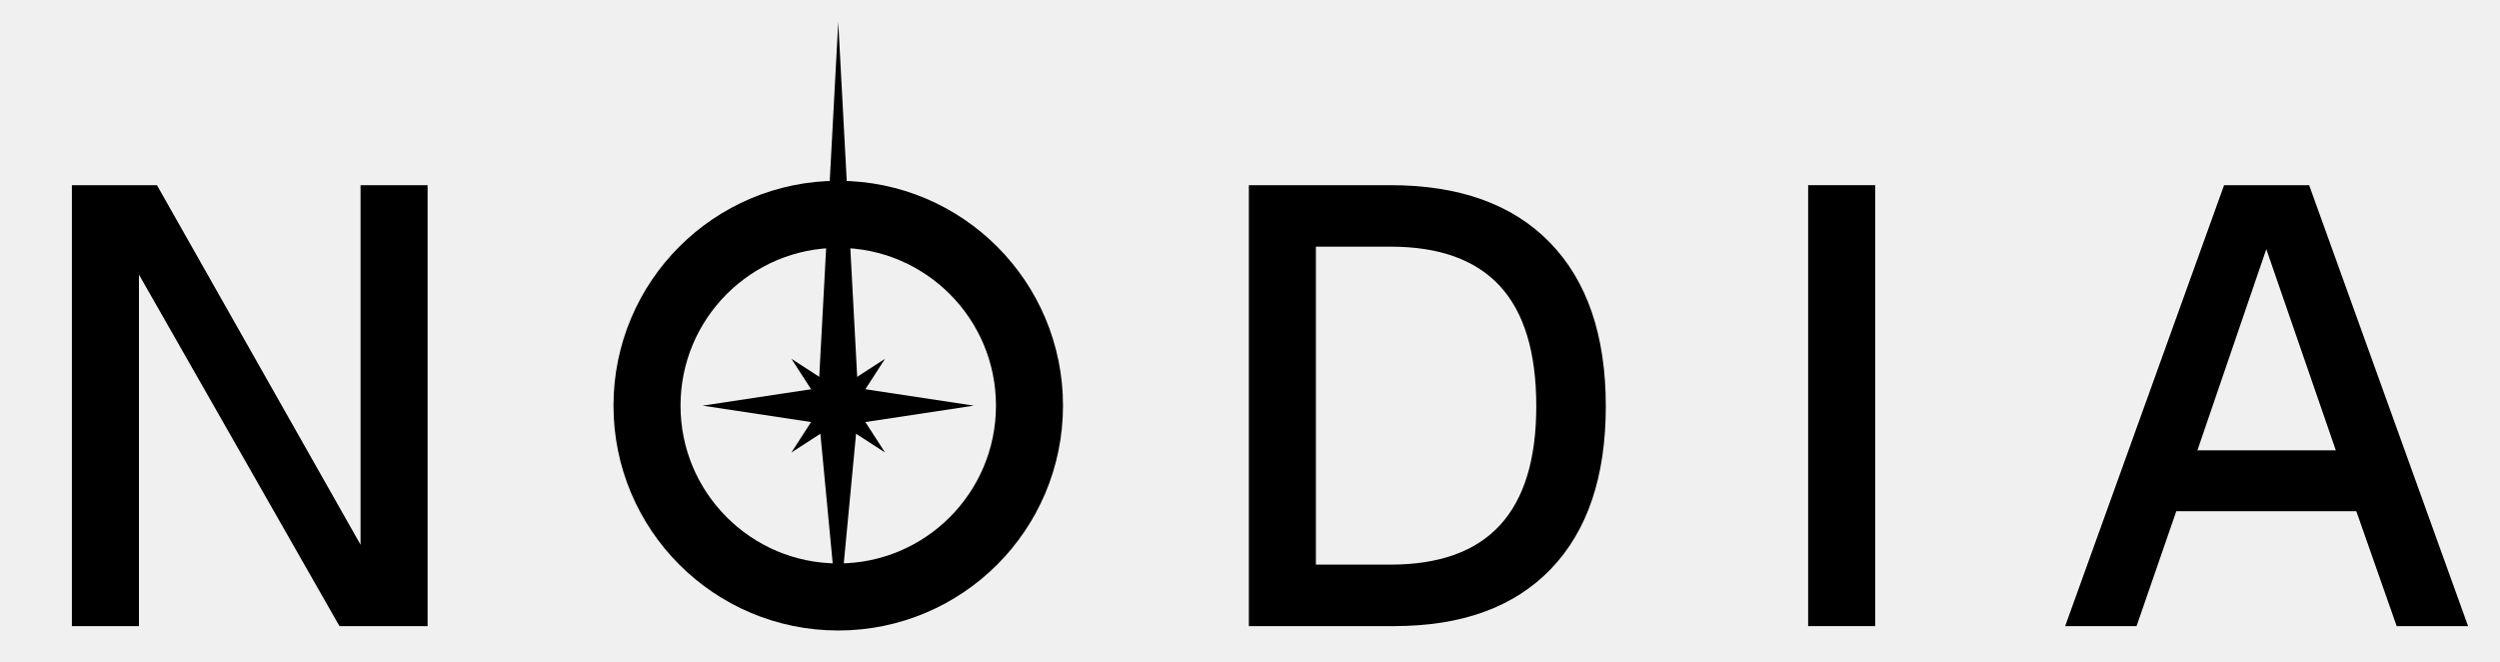
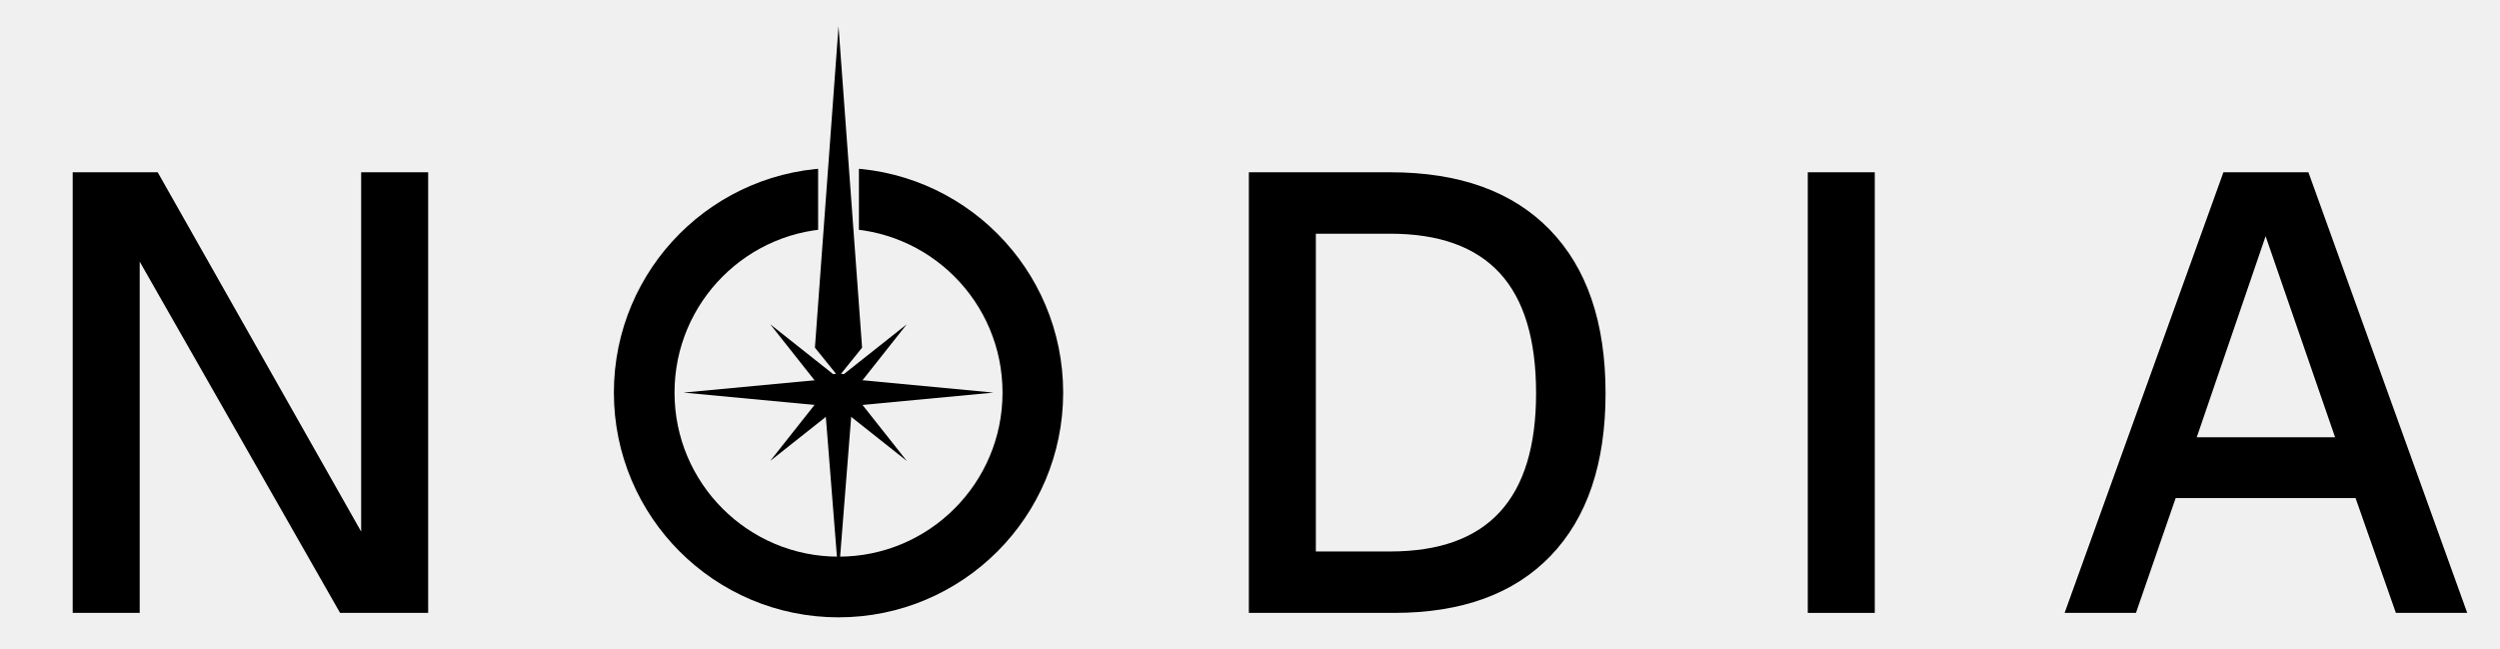
- <svg xmlns="http://www.w3.org/2000/svg" viewBox="-4.0 -142.0 566.6 150.0" width="567" height="150" role="img">
+ <svg xmlns="http://www.w3.org/2000/svg" viewBox="-4.0 -139.1 566.6 147.1" width="567" height="147" role="img">
  <path fill="#000000" transform="translate(0.00 0) scale(0.14085 -0.14085)" d="M86 0V710H223L551 131V710H659V0H517L194 566V0Z" />
-   <circle cx="185.99" cy="-50.00" r="43.39" fill="none" stroke="#000000" stroke-width="15.21" />
-   <path d="M188.26 -47.72 L196.61 -60.63 L183.71 -52.28Z" fill="#000000" />
-   <path d="M183.71 -47.72 L196.61 -39.37 L188.26 -52.28Z" fill="#000000" />
-   <path d="M183.71 -52.28 L175.36 -39.37 L188.26 -47.72Z" fill="#000000" />
-   <path d="M188.26 -52.28 L175.36 -60.63 L183.71 -47.72Z" fill="#000000" />
-   <path d="M185.99 -45.35 L216.76 -50.00 L185.99 -54.65Z" fill="#000000" />
-   <path d="M185.99 -54.65 L155.21 -50.00 L185.99 -45.35Z" fill="#000000" />
-   <path d="M181.33 -50.00 L185.99 -1.00 L190.64 -50.00Z" fill="#000000" />
-   <path d="M190.64 -50.00 L185.99 -137.00 L181.33 -50.00Z" fill="#000000" />
+   <mask id="c3" maskUnits="userSpaceOnUse" x="83.986" y="-203.0" width="204.0" height="306.0">
+     <rect x="83.986" y="-203.0" width="204.0" height="306.0" fill="#fff" />
+     <rect x="181.36" y="-103.00" width="9.26" height="17.77" fill="#000" />
+   </mask>
+   <circle cx="185.99" cy="-50.00" r="44.12" fill="none" stroke="#000000" stroke-width="13.77" mask="url(#c3)" />
+   <path d="M187.79 -48.20 L201.49 -65.51 L184.18 -51.80Z" fill="#000000" />
+   <path d="M184.18 -48.20 L201.49 -34.49 L187.79 -51.80Z" fill="#000000" />
+   <path d="M184.18 -51.80 L170.48 -34.49 L187.79 -48.20Z" fill="#000000" />
+   <path d="M187.79 -51.80 L170.48 -65.51 L184.18 -48.20Z" fill="#000000" />
+   <path d="M185.99 -46.69 L221.18 -50.00 L185.99 -53.31Z" fill="#000000" />
+   <path d="M185.99 -53.31 L150.80 -50.00 L185.99 -46.69Z" fill="#000000" />
+   <path d="M182.67 -50.00 L185.99 -8.18 L189.30 -50.00Z" fill="#000000" />
+   <circle cx="185.99" cy="-50.00" r="4.33" fill="#000000" />
+   <path d="M185.99 -133.13 L191.34 -60.20 L185.99 -53.57 L180.63 -60.20Z" fill="#000000" />
  <path fill="#000000" transform="translate(267.04 0) scale(0.14085 -0.14085)" d="M86 0V710H314Q481 710 571.0 617.5Q661 525 661 354Q661 184 572.5 92.0Q484 0 320 0ZM194 99H314Q432 99 490.5 162.5Q549 226 549 354Q549 484 490.5 547.5Q432 611 314 611H194Z" />
  <path fill="#000000" transform="translate(393.94 0) scale(0.14085 -0.14085)" d="M86 0V710H194V0Z" />
  <path fill="#000000" transform="translate(461.55 0) scale(0.14085 -0.14085)" d="M20 0 276 710H413L669 0H554L489 185H199L135 0ZM233 283H456L344 607Z" />
</svg>
